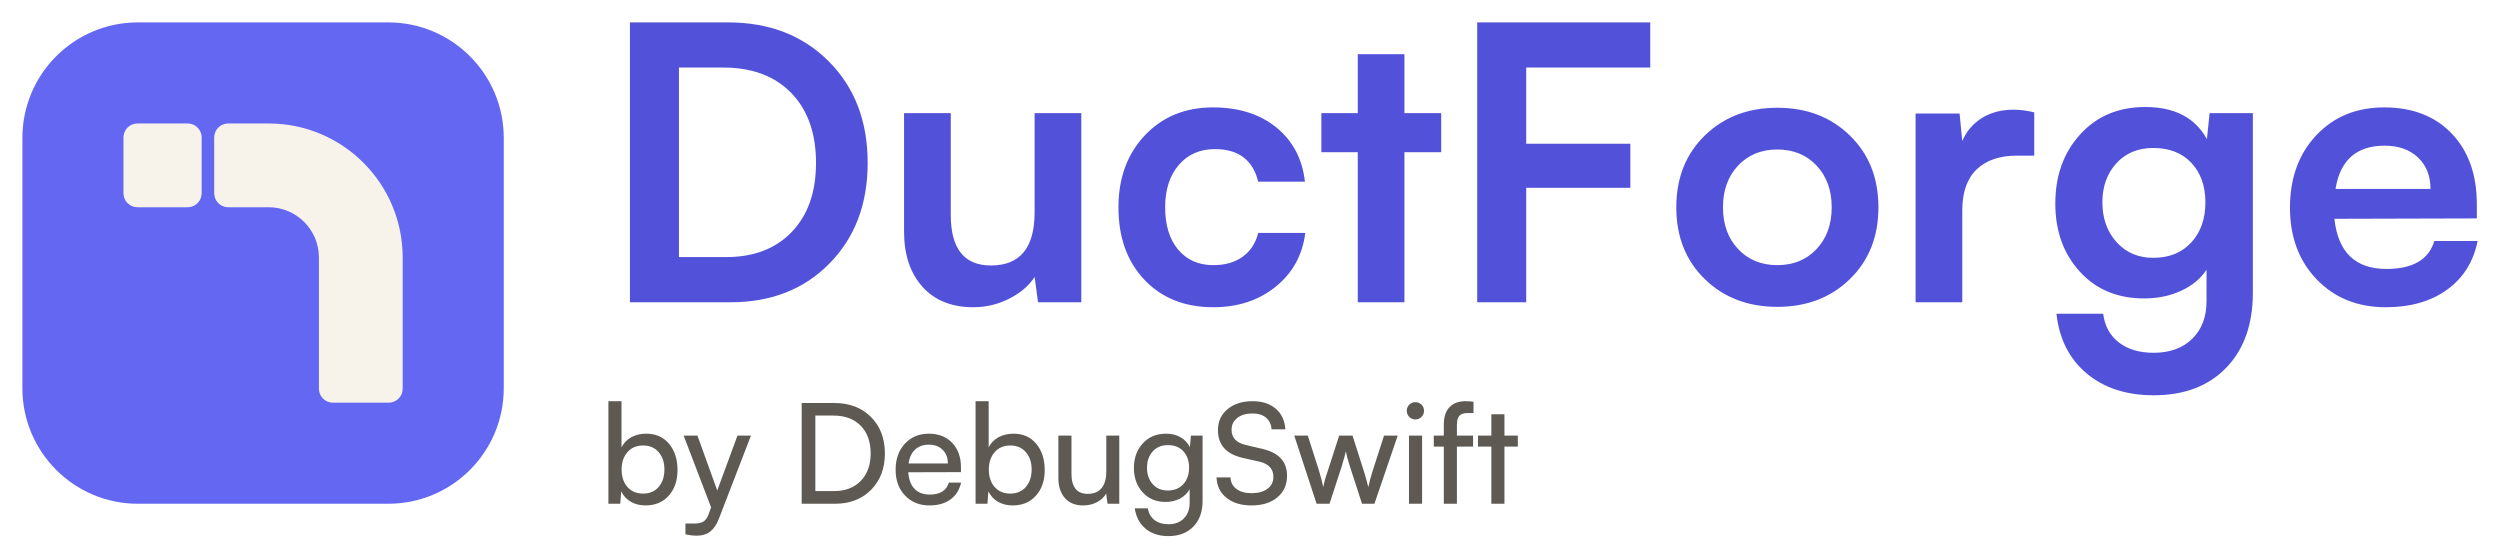
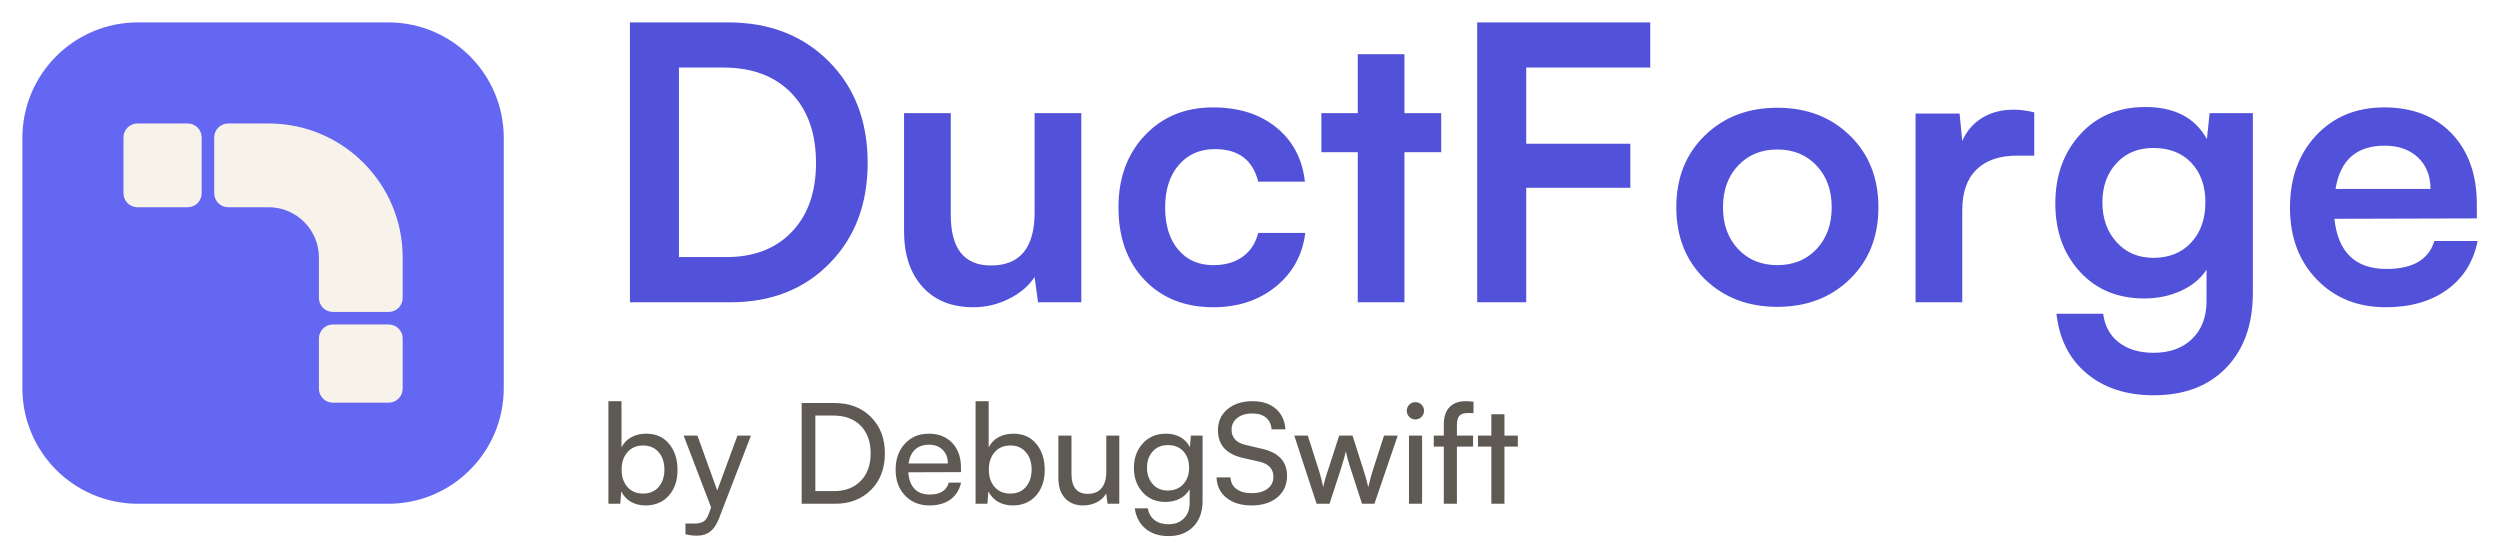
<svg xmlns="http://www.w3.org/2000/svg" viewBox="-5.76 -5.76 643.16 143.68" width="643.16" height="143.68" role="img" aria-label="DuctForge by DebugSwift">
  <path d="M29.722 0L94.118 0A29.722 29.722 0 0 1 123.84 29.722L123.84 94.118A29.722 29.722 0 0 1 94.118 123.84L29.722 123.84A29.722 29.722 0 0 1 0 94.118L0 29.722A29.722 29.722 0 0 1 29.722 0Z" fill="#6467F2" />
-   <path d="M37.5 0L52 0A48 48 0 0 1 100 48L100 95A5 5 0 0 1 95 100L75 100A5 5 0 0 1 70 95L70 48A18 18 0 0 0 52 30L37.5 30A5 5 0 0 1 32.5 25L32.5 5A5 5 0 0 1 37.5 0ZM5 0L23 0A5 5 0 0 1 28 5L28 25A5 5 0 0 1 23 30L5 30A5 5 0 0 1 0 25L0 5A5 5 0 0 1 5 0Z" fill="#F7F3EB" fill-rule="evenodd" transform="translate(26.006 26.006) scale(0.71827)" />
+   <path d="M37.5 0L52 0A48 48 0 0 1 100 48L100 62.5A5 5 0 0 1 95 67.5L75 67.5A5 5 0 0 1 70 62.5L70 48A18 18 0 0 0 52 30L37.5 30A5 5 0 0 1 32.5 25L32.5 5A5 5 0 0 1 37.5 0ZM5 0L23 0A5 5 0 0 1 28 5L28 25A5 5 0 0 1 23 30L5 30A5 5 0 0 1 0 25L0 5A5 5 0 0 1 5 0ZM75 72L95 72A5 5 0 0 1 100 77L100 95A5 5 0 0 1 95 100L75 100A5 5 0 0 1 70 95L70 77A5 5 0 0 1 75 72Z" fill="#F7F3EB" fill-rule="evenodd" transform="translate(26.006 26.006) scale(0.71827)" />
  <path d="M33.88 0L7.98 0L7.98 -72L33.19 -72Q49.15 -72 59.15 -61.95Q69.14 -51.91 69.14 -35.85Q69.14 -19.99 59.34 -10Q49.54 0 33.88 0ZM32.01 -60.38L20.59 -60.38L20.59 -11.62L32.7 -11.62Q43.44 -11.62 49.64 -18.12Q55.85 -24.62 55.85 -35.85Q55.85 -47.28 49.49 -53.83Q43.14 -60.38 32.01 -60.38ZM112.09 -48.66L124.1 -48.66L124.1 0L112.97 0L112.09 -6.5Q109.82 -3.05 105.49 -0.89Q101.15 1.28 96.33 1.28Q87.96 1.28 83.23 -3.99Q78.5 -9.26 78.5 -18.22L78.5 -48.66L90.52 -48.66L90.52 -22.46Q90.52 -9.46 100.86 -9.46Q112.09 -9.46 112.09 -23.15L112.09 -48.66ZM133.66 -24.43Q133.66 -35.75 140.45 -42.94Q147.25 -50.13 157.99 -50.13Q167.93 -50.13 174.29 -44.96Q180.64 -39.79 181.63 -31.03L169.61 -31.03Q167.54 -39.4 158.48 -39.4Q152.67 -39.4 149.17 -35.31Q145.67 -31.22 145.67 -24.43Q145.67 -17.53 149.02 -13.54Q152.37 -9.55 158.08 -9.55Q162.62 -9.55 165.62 -11.72Q168.62 -13.89 169.61 -17.83L181.72 -17.83Q180.64 -9.26 174.09 -3.99Q167.54 1.28 158.08 1.28Q147.05 1.28 140.36 -5.76Q133.66 -12.8 133.66 -24.43ZM207.23 0L195.22 0L195.22 -38.61L185.86 -38.61L185.86 -48.66L195.22 -48.66L195.22 -63.82L207.23 -63.82L207.23 -48.66L216.69 -48.66L216.69 -38.61L207.23 -38.61L207.23 0ZM265.35 -29.45L238.56 -29.45L238.56 0L225.95 0L225.95 -72L270.47 -72L270.47 -60.38L238.56 -60.38L238.56 -40.78L265.35 -40.78L265.35 -29.45ZM284.5 -5.96Q277.17 -13.1 277.17 -24.43Q277.17 -35.75 284.5 -42.89Q291.84 -50.04 303.17 -50.04Q314.5 -50.04 321.83 -42.89Q329.17 -35.75 329.17 -24.43Q329.17 -13.1 321.83 -5.96Q314.5 1.18 303.17 1.18Q291.84 1.18 284.5 -5.96ZM293.07 -35.16Q289.18 -31.03 289.18 -24.43Q289.18 -17.83 293.07 -13.69Q296.96 -9.55 303.17 -9.55Q309.37 -9.55 313.26 -13.69Q317.15 -17.83 317.15 -24.43Q317.15 -31.03 313.26 -35.16Q309.37 -39.3 303.17 -39.3Q296.96 -39.3 293.07 -35.16ZM369.26 -48.85L369.26 -37.72L364.83 -37.72Q358.13 -37.72 354.44 -34.18Q350.74 -30.63 350.74 -23.64L350.74 0L338.73 0L338.73 -48.56L350.05 -48.56L350.74 -41.47Q352.32 -45.21 355.76 -47.38Q359.21 -49.54 363.94 -49.54Q366.5 -49.54 369.26 -48.85ZM374.68 -25.41Q374.68 -36.15 381.08 -43.19Q387.48 -50.23 397.82 -50.23Q409.15 -50.23 413.68 -41.96L414.37 -48.66L425.5 -48.66L425.5 -2.46Q425.5 9.75 418.65 16.84Q411.81 23.93 399.99 23.93Q389.45 23.93 382.75 18.32Q376.05 12.71 374.97 2.95L386.99 2.95Q387.58 7.68 391.03 10.34Q394.47 13 399.99 13Q406.19 13 409.89 9.41Q413.58 5.81 413.58 -0.3L413.58 -8.37Q411.32 -4.92 407.03 -2.95Q402.75 -0.98 397.53 -0.98Q387.28 -0.98 380.98 -7.88Q374.68 -14.77 374.68 -25.41ZM386.79 -25.71Q386.79 -19.5 390.44 -15.46Q394.08 -11.43 399.89 -11.43Q406 -11.43 409.64 -15.37Q413.29 -19.31 413.29 -25.71Q413.29 -32.01 409.69 -35.85Q406.1 -39.69 399.89 -39.69Q393.98 -39.69 390.39 -35.75Q386.79 -31.81 386.79 -25.71ZM459.68 1.28Q448.84 1.28 441.95 -5.86Q435.05 -13 435.05 -24.33Q435.05 -35.75 441.8 -42.94Q448.55 -50.13 459.28 -50.13Q470.22 -50.13 476.67 -43.39Q483.12 -36.64 483.12 -25.21L483.12 -21.57L446.48 -21.47Q447.86 -8.57 459.87 -8.57Q470.02 -8.57 472.19 -15.76L483.32 -15.76Q481.74 -7.78 475.49 -3.25Q469.23 1.28 459.68 1.28ZM459.38 -40.28Q448.55 -40.28 446.77 -29.15L471.2 -29.15Q471.2 -34.18 468 -37.23Q464.8 -40.28 459.38 -40.28Z" fill="#5251DA" transform="translate(148.32 72)" />
  <path d="M5.49 0L2.44 0L2.44 -26.39L5.81 -26.39L5.81 -14.52Q6.67 -16.2 8.34 -17.12Q10 -18.03 12.19 -18.03Q15.88 -18.03 18.05 -15.42Q20.22 -12.8 20.22 -8.68Q20.22 -4.62 17.98 -2.1Q15.74 0.43 11.97 0.43Q9.86 0.43 8.23 -0.5Q6.6 -1.43 5.74 -3.19L5.49 0ZM5.84 -8.82Q5.84 -6.02 7.33 -4.32Q8.82 -2.62 11.36 -2.62Q13.91 -2.62 15.38 -4.34Q16.85 -6.06 16.85 -8.82Q16.85 -11.54 15.38 -13.26Q13.91 -14.99 11.36 -14.99Q8.82 -14.99 7.33 -13.26Q5.84 -11.54 5.84 -8.82ZM22.26 7.85L22.26 5.09L24.52 5.09Q25.96 5.09 26.82 4.62Q27.68 4.16 28.25 2.62L28.86 0.93L21.8 -17.53L25.35 -17.53L30.44 -3.41L35.64 -17.53L39.11 -17.53L30.83 3.94Q29.94 6.17 28.59 7.19Q27.25 8.21 25.2 8.21Q23.77 8.21 22.26 7.85ZM60.73 0L52.16 0L52.16 -25.92L60.59 -25.92Q66.4 -25.92 69.98 -22.33Q73.57 -18.75 73.57 -12.94Q73.57 -7.17 70.02 -3.59Q66.47 0 60.73 0ZM60.34 -22.69L55.68 -22.69L55.68 -3.26L60.48 -3.26Q64.82 -3.26 67.36 -5.88Q69.91 -8.5 69.91 -12.94Q69.91 -17.46 67.35 -20.08Q64.78 -22.69 60.34 -22.69ZM85.04 0.43Q81.17 0.43 78.75 -2.12Q76.33 -4.66 76.33 -8.75Q76.33 -12.87 78.71 -15.45Q81.09 -18.03 84.89 -18.03Q88.62 -18.03 90.88 -15.67Q93.14 -13.3 93.14 -9.39L93.14 -8.14L79.59 -8.1Q79.77 -5.34 81.18 -3.85Q82.6 -2.37 85.11 -2.37Q89.12 -2.37 90.02 -5.45L93.18 -5.45Q92.53 -2.62 90.42 -1.09Q88.3 0.43 85.04 0.43ZM84.89 -15.2Q82.71 -15.2 81.35 -13.95Q79.98 -12.69 79.66 -10.36L89.77 -10.36Q89.77 -12.55 88.44 -13.87Q87.12 -15.2 84.89 -15.2ZM99.95 0L96.9 0L96.9 -26.39L100.27 -26.39L100.27 -14.52Q101.13 -16.2 102.8 -17.12Q104.47 -18.03 106.66 -18.03Q110.35 -18.03 112.52 -15.42Q114.69 -12.8 114.69 -8.68Q114.69 -4.62 112.45 -2.1Q110.2 0.43 106.44 0.43Q104.33 0.43 102.69 -0.5Q101.06 -1.43 100.2 -3.19L99.95 0ZM100.31 -8.82Q100.31 -6.02 101.8 -4.32Q103.29 -2.62 105.83 -2.62Q108.38 -2.62 109.85 -4.34Q111.32 -6.06 111.32 -8.82Q111.32 -11.54 109.85 -13.26Q108.38 -14.99 105.83 -14.99Q103.29 -14.99 101.8 -13.26Q100.31 -11.54 100.31 -8.82ZM130.53 -17.53L133.87 -17.53L133.87 0L130.85 0L130.5 -2.65Q129.74 -1.25 128.13 -0.41Q126.52 0.43 124.58 0.43Q121.57 0.43 119.88 -1.47Q118.2 -3.37 118.2 -6.63L118.2 -17.53L121.57 -17.53L121.57 -7.74Q121.57 -2.55 125.76 -2.55Q128.09 -2.55 129.31 -4.02Q130.53 -5.49 130.53 -8.28L130.53 -17.53ZM137.63 -9.21Q137.63 -13.01 139.91 -15.52Q142.18 -18.03 145.91 -18.03Q148.03 -18.03 149.62 -17.12Q151.22 -16.2 152.04 -14.56L152.29 -17.53L155.3 -17.53L155.3 -0.72Q155.3 3.44 152.92 5.88Q150.54 8.32 146.52 8.32Q142.94 8.32 140.64 6.42Q138.35 4.52 137.85 1.18L141.22 1.18Q141.54 3.12 142.94 4.19Q144.33 5.27 146.52 5.27Q149 5.27 150.48 3.78Q151.97 2.29 151.97 -0.22L151.97 -3.73Q151.11 -2.19 149.48 -1.33Q147.85 -0.47 145.77 -0.47Q142.11 -0.47 139.87 -2.96Q137.63 -5.45 137.63 -9.21ZM141 -9.29Q141 -6.74 142.45 -5.07Q143.9 -3.41 146.34 -3.41Q148.85 -3.41 150.34 -5.04Q151.83 -6.67 151.83 -9.29Q151.83 -11.87 150.38 -13.48Q148.92 -15.09 146.38 -15.09Q143.9 -15.09 142.45 -13.44Q141 -11.79 141 -9.29ZM159.25 -18.93Q159.25 -22.26 161.7 -24.32Q164.16 -26.39 168.18 -26.39Q171.87 -26.39 174.13 -24.45Q176.39 -22.51 176.6 -19.14L173.05 -19.14Q172.91 -21.08 171.62 -22.16Q170.33 -23.23 168.14 -23.23Q165.7 -23.23 164.23 -22.08Q162.76 -20.94 162.76 -19.04Q162.76 -15.99 166.38 -15.13L170.65 -14.13Q177.03 -12.66 177.03 -7.21Q177.03 -3.73 174.54 -1.65Q172.05 0.43 167.89 0.43Q163.91 0.43 161.47 -1.51Q159.03 -3.44 158.89 -6.78L162.48 -6.78Q162.55 -4.91 164 -3.82Q165.45 -2.72 167.89 -2.72Q170.47 -2.72 171.99 -3.85Q173.52 -4.98 173.52 -6.92Q173.52 -10 169.93 -10.83L165.67 -11.79Q159.25 -13.26 159.25 -18.93ZM184.63 0L178.89 -17.53L182.37 -17.53L185.28 -8.42Q185.92 -6.31 186.35 -4.27Q186.67 -6.06 187.5 -8.42L190.44 -17.53L193.88 -17.53L196.78 -8.42Q197.39 -6.56 197.93 -4.27Q198.36 -6.27 199.04 -8.42L201.98 -17.53L205.5 -17.53L199.51 0L196.32 0L193.27 -9.39Q192.45 -11.9 192.16 -13.48Q191.91 -12.33 191.01 -9.36L187.96 0L184.63 0ZM207.83 -23.91Q207.83 -24.84 208.47 -25.49Q209.12 -26.14 210.05 -26.14Q210.98 -26.14 211.63 -25.49Q212.27 -24.84 212.27 -23.91Q212.27 -23.02 211.63 -22.35Q210.98 -21.69 210.05 -21.69Q209.12 -21.69 208.47 -22.35Q207.83 -23.02 207.83 -23.91ZM208.4 0L208.4 -17.53L211.77 -17.53L211.77 0L208.4 0ZM214.78 -17.53L217.36 -17.53L217.36 -20.33Q217.36 -23.41 218.87 -24.9Q220.37 -26.39 222.92 -26.39Q224.1 -26.39 225 -26.24L225 -23.34L223.49 -23.34Q221.95 -23.34 221.34 -22.6Q220.73 -21.87 220.73 -20.33L220.73 -17.53L224.89 -17.53L224.89 -14.7L220.73 -14.7L220.73 0L217.36 0L217.36 -14.7L214.78 -14.7L214.78 -17.53ZM232.96 0L229.59 0L229.59 -14.7L226.15 -14.7L226.15 -17.53L229.59 -17.53L229.59 -23.02L232.96 -23.02L232.96 -17.53L236.4 -17.53L236.4 -14.7L232.96 -14.7L232.96 0Z" fill="#5E5A53" transform="translate(148.32 123.84)" />
</svg>
